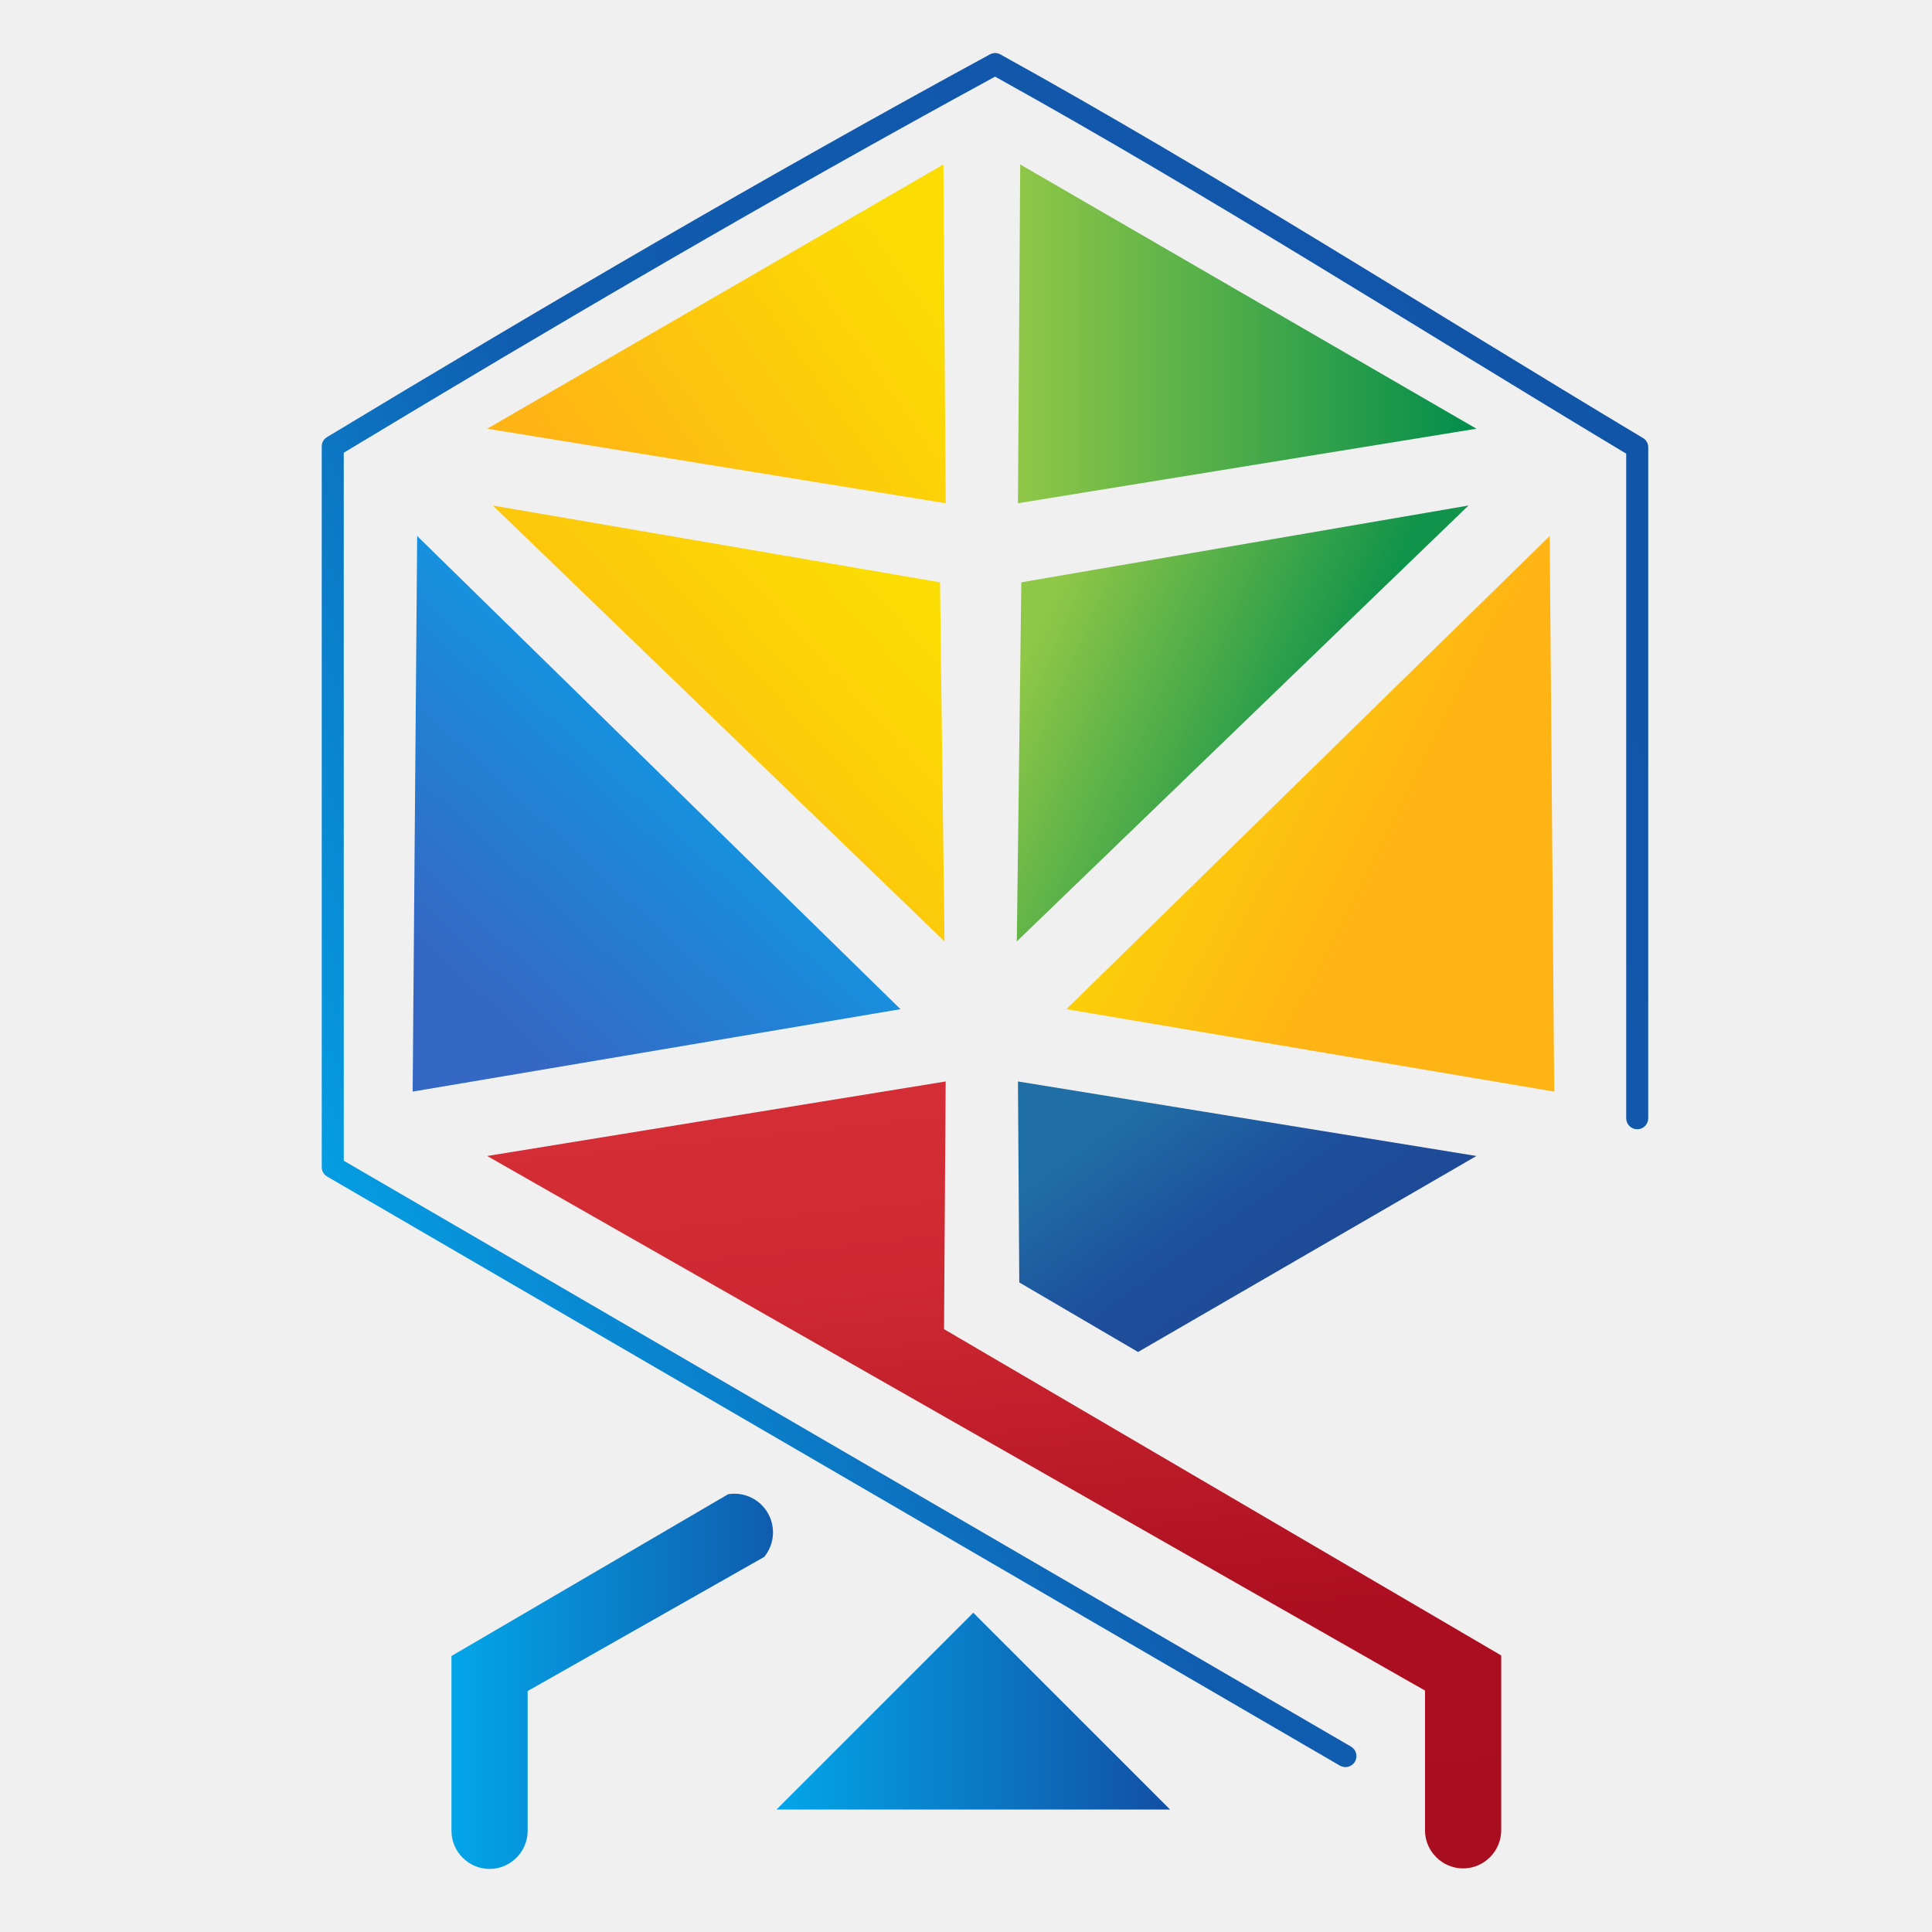
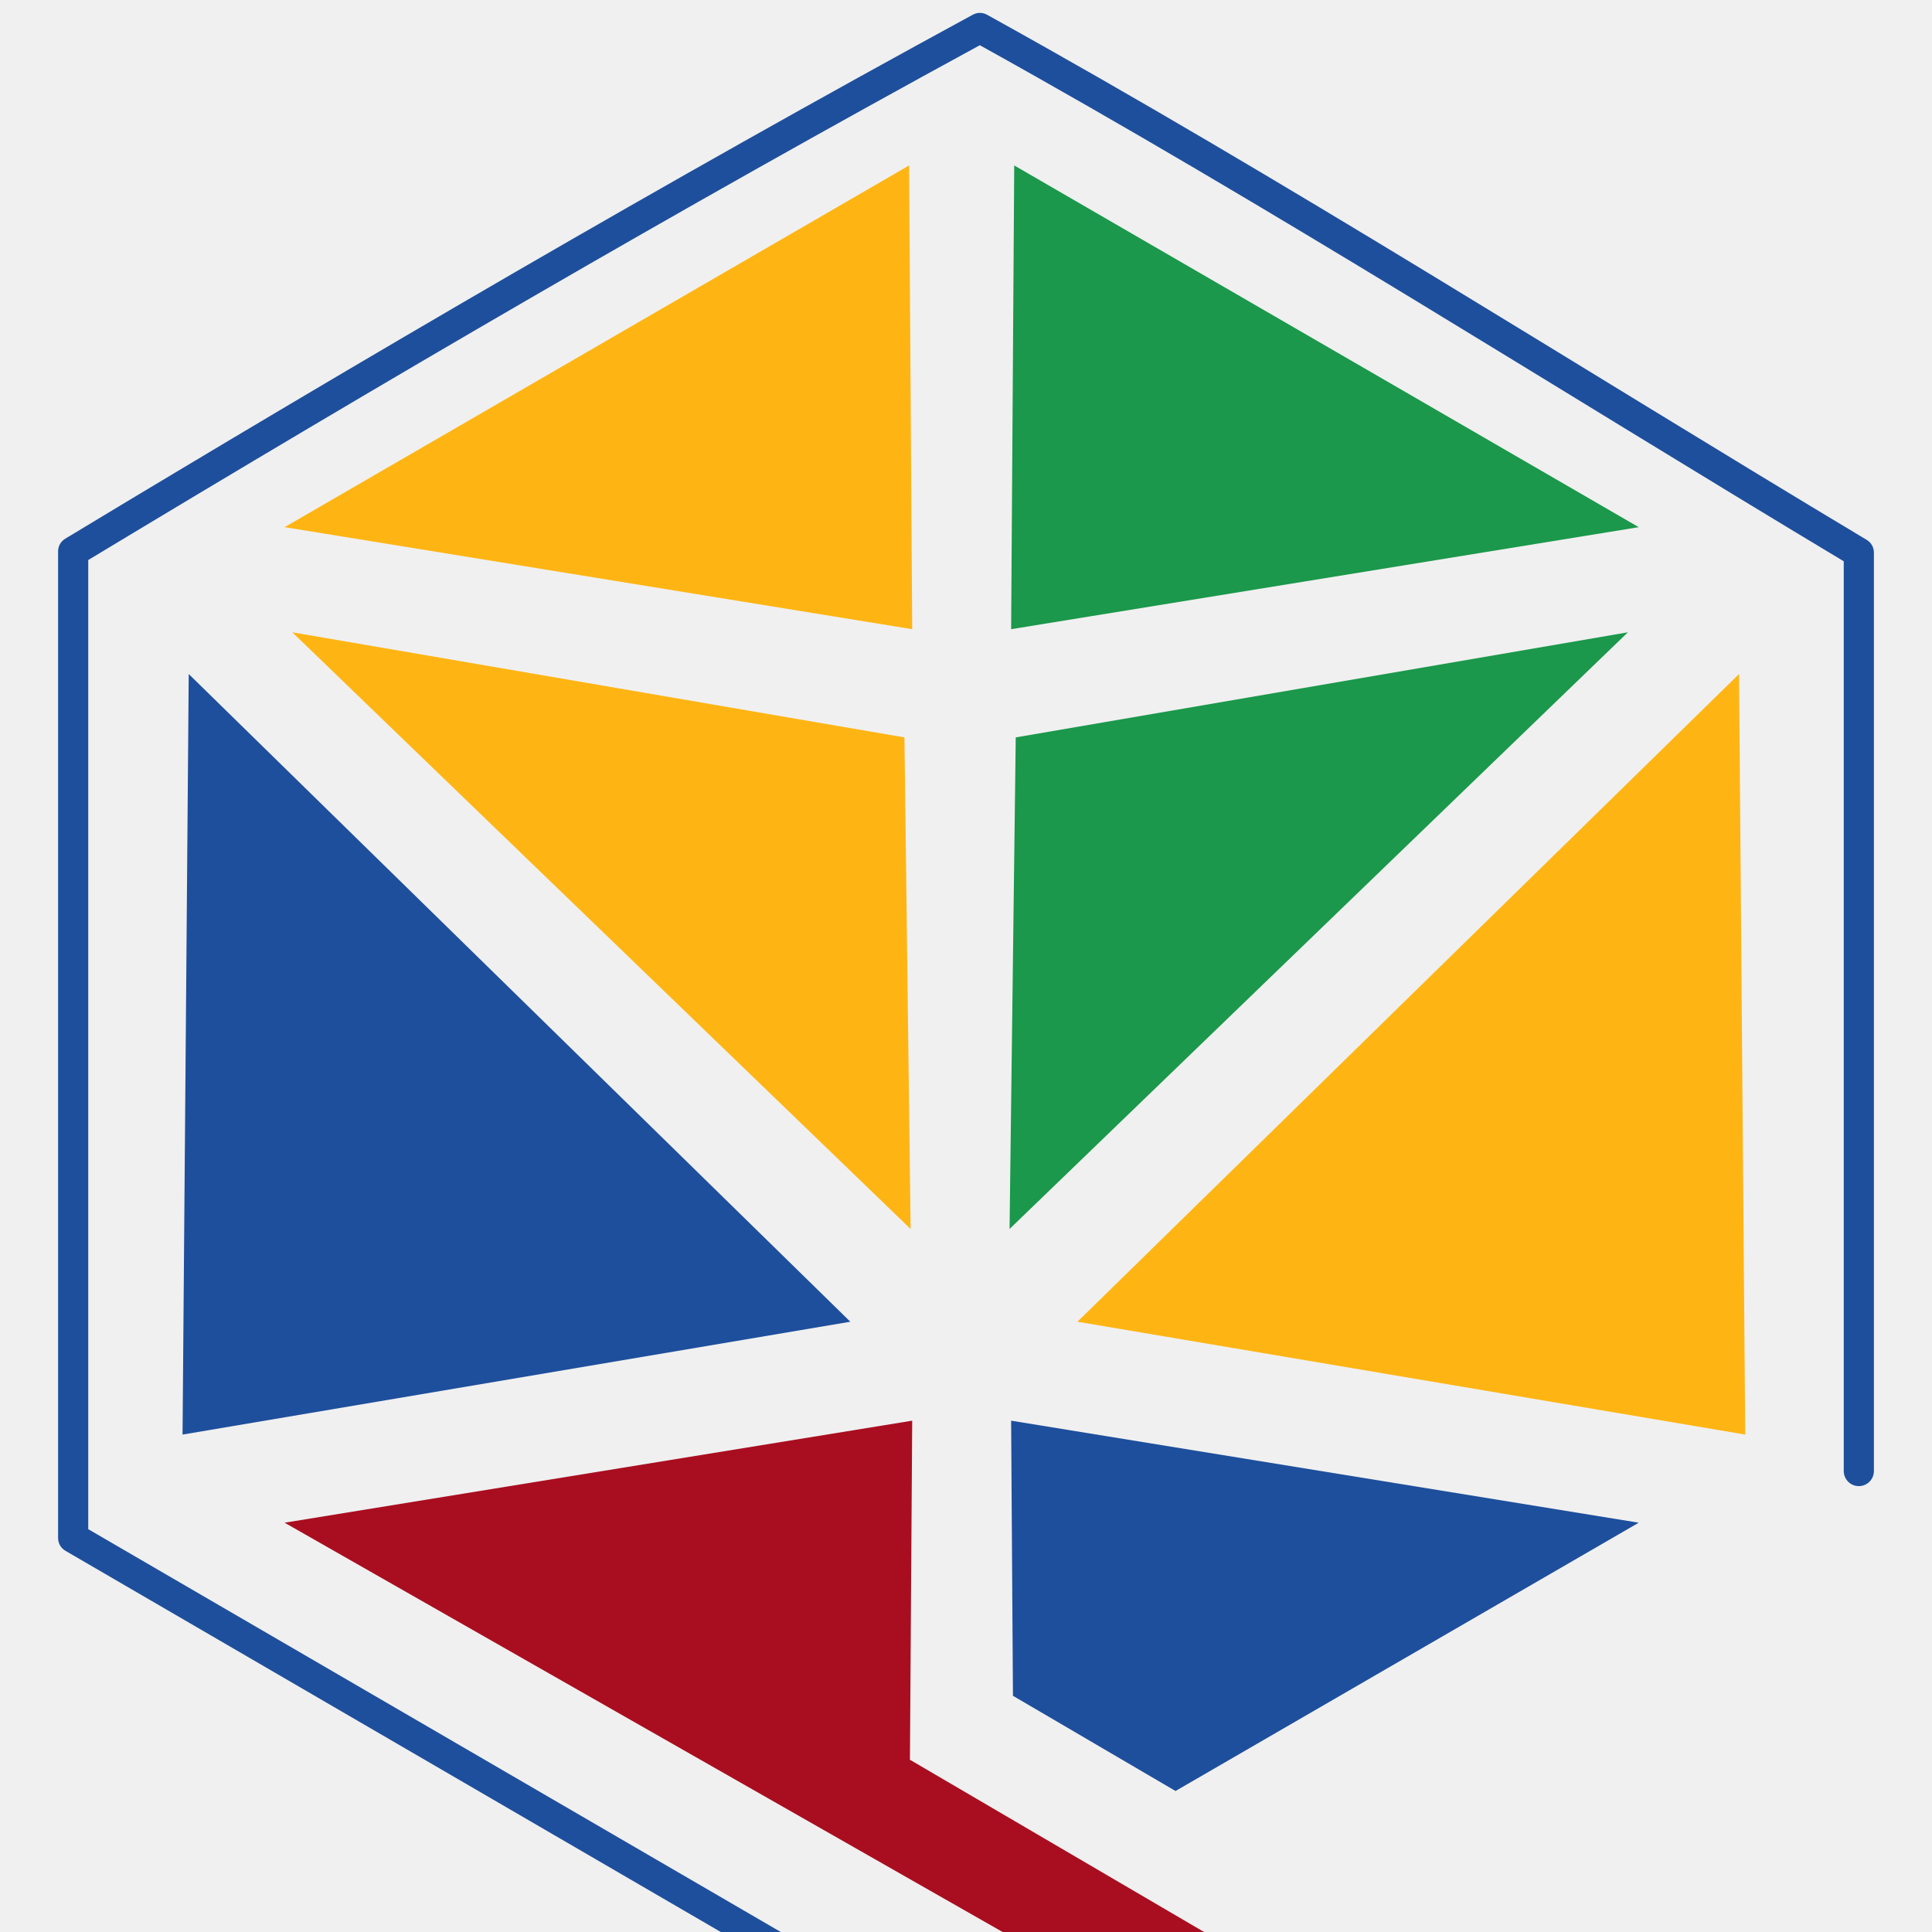
<svg xmlns="http://www.w3.org/2000/svg" width="24" height="24" viewBox="0 0 24 24" fill="none" version="1.1" id="svg4" xml:space="preserve">
  <defs id="defs4">
    <clipPath id="clip0_1432_8654">
      <rect width="24" height="24" fill="white" id="rect4" />
    </clipPath>
    <clipPath clipPathUnits="userSpaceOnUse" id="clipPath65">
      <path d="m 161.496,526.672 36.066,5.863 -35.888,20.787 z" clip-rule="evenodd" id="path63" />
    </clipPath>
    <linearGradient x1="197.56" y1="540" x2="161.5" y2="540" gradientUnits="userSpaceOnUse" spreadMethod="pad" id="linearGradient71">
      <stop style="stop-opacity:1;stop-color:#018d4c" offset="0" id="stop67" />
      <stop style="stop-opacity:1;stop-color:#90c747" offset="1" id="stop69" />
    </linearGradient>
    <clipPath clipPathUnits="userSpaceOnUse" id="clipPath81">
      <path d="m 161.496,481.189 36.066,-5.863 -26.619,-15.418 -9.342,5.471 z" clip-rule="evenodd" id="path79" />
    </clipPath>
    <linearGradient x1="186.56" y1="460.75" x2="172.5" y2="480.35" gradientUnits="userSpaceOnUse" spreadMethod="pad" id="linearGradient89">
      <stop style="stop-opacity:1;stop-color:#1e4794" offset="0" id="stop83" />
      <stop style="stop-opacity:1;stop-color:#1e4f9c" offset="0.55" id="stop85" />
      <stop style="stop-opacity:1;stop-color:#1f6ea6" offset="1" id="stop87" />
    </linearGradient>
    <clipPath clipPathUnits="userSpaceOnUse" id="clipPath99">
      <path d="m 203.681,480.39 -0.355,43.706 C 177.979,499.282 165.306,486.875 165.306,486.875 Z" clip-rule="evenodd" id="path97" />
    </clipPath>
    <linearGradient x1="202.02" y1="493.34" x2="166.97" y2="511.14" gradientUnits="userSpaceOnUse" spreadMethod="pad" id="linearGradient107">
      <stop style="stop-opacity:1;stop-color:#feb415" offset="0" id="stop101" />
      <stop style="stop-opacity:1;stop-color:#feb415" offset="0.32" id="stop103" />
      <stop style="stop-opacity:1;stop-color:#fbdd03" offset="1" id="stop105" />
    </linearGradient>
    <clipPath clipPathUnits="userSpaceOnUse" id="clipPath117">
      <path d="m 155.811,526.672 -36.066,5.863 35.888,20.787 z" clip-rule="evenodd" id="path115" />
    </clipPath>
    <linearGradient x1="124.69" y1="530.83" x2="150.86" y2="549.16" gradientUnits="userSpaceOnUse" spreadMethod="pad" id="linearGradient123">
      <stop style="stop-opacity:1;stop-color:#feb415" offset="0" id="stop119" />
      <stop style="stop-opacity:1;stop-color:#fbdd03" offset="1" id="stop121" />
    </linearGradient>
    <clipPath clipPathUnits="userSpaceOnUse" id="clipPath133">
      <path d="m 199.511,422.281 v 13.755 l -43.83,25.668 0.13,19.485 -36.066,-5.863 72.559,-41.362 1.212,-0.685 v -10.998 c 0,-1.644 1.353,-2.997 2.997,-2.997 1.644,0 2.997,1.352 2.997,2.997" clip-rule="evenodd" id="path131" />
    </clipPath>
    <linearGradient x1="162.72" y1="420.23" x2="156.53" y2="480.25" gradientUnits="userSpaceOnUse" spreadMethod="pad" id="linearGradient143">
      <stop style="stop-opacity:1;stop-color:#a90e20" offset="0" id="stop135" />
      <stop style="stop-opacity:1;stop-color:#ab0e20" offset="0.27" id="stop137" />
      <stop style="stop-opacity:1;stop-color:#ce2932" offset="0.76" id="stop139" />
      <stop style="stop-opacity:1;stop-color:#d42d35" offset="1" id="stop141" />
    </linearGradient>
    <clipPath clipPathUnits="userSpaceOnUse" id="clipPath153">
      <path d="m 113.881,480.39 0.355,43.706 c 25.347,-24.814 38.02,-37.221 38.02,-37.221 z" clip-rule="evenodd" id="path151" />
    </clipPath>
    <linearGradient x1="119.14" y1="487.21" x2="147" y2="517.27" gradientUnits="userSpaceOnUse" spreadMethod="pad" id="linearGradient159">
      <stop style="stop-opacity:1;stop-color:#3567c4" offset="0" id="stop155" />
      <stop style="stop-opacity:1;stop-color:#01aff1" offset="1" id="stop157" />
    </linearGradient>
    <clipPath clipPathUnits="userSpaceOnUse" id="clipPath169">
      <path d="m 155.72,492.205 v 0.007 l -0.355,28.242 c 0,0 -11.726,2.013 -35.178,6.04 0,0 11.844,-11.429 35.533,-34.289" clip-rule="evenodd" id="path167" />
    </clipPath>
    <linearGradient x1="125.05" y1="497.56" x2="150.85" y2="521.14" gradientUnits="userSpaceOnUse" spreadMethod="pad" id="linearGradient175">
      <stop style="stop-opacity:1;stop-color:#feb415" offset="0" id="stop171" />
      <stop style="stop-opacity:1;stop-color:#fbdd03" offset="1" id="stop173" />
    </linearGradient>
    <clipPath clipPathUnits="userSpaceOnUse" id="clipPath185">
      <path d="m 161.406,492.212 v -0.007 c 23.689,22.86 35.533,34.289 35.533,34.289 -23.452,-4.027 -35.178,-6.04 -35.178,-6.04 l -0.355,-28.242 z" clip-rule="evenodd" id="path183" />
    </clipPath>
    <linearGradient x1="195.4" y1="502.37" x2="162.95" y2="516.34" gradientUnits="userSpaceOnUse" spreadMethod="pad" id="linearGradient193">
      <stop style="stop-opacity:1;stop-color:#14954b" offset="0" id="stop187" />
      <stop style="stop-opacity:1;stop-color:#10934b" offset="0.32" id="stop189" />
      <stop style="stop-opacity:1;stop-color:#8fc747" offset="1" id="stop191" />
    </linearGradient>
    <clipPath clipPathUnits="userSpaceOnUse" id="clipPath203">
      <path d="m 116.934,435.994 v -13.755 c 0,-1.644 1.354,-2.997 2.997,-2.997 1.644,0 2.997,1.353 2.997,2.997 v 10.998 l 1.212,0.686 17.394,9.863 c 0.357,0.434 0.597,0.968 0.67,1.553 0.17,1.353 -0.581,2.656 -1.838,3.184 -0.538,0.227 -1.114,0.287 -1.662,0.199 z" clip-rule="evenodd" id="path201" />
    </clipPath>
    <linearGradient x1="116.93" y1="435.31" x2="146.68" y2="435.31" gradientUnits="userSpaceOnUse" spreadMethod="pad" id="linearGradient209">
      <stop style="stop-opacity:1;stop-color:#03a6e9" offset="0" id="stop205" />
      <stop style="stop-opacity:1;stop-color:#124fa4" offset="1" id="stop207" />
    </linearGradient>
    <clipPath clipPathUnits="userSpaceOnUse" id="clipPath219">
      <path d="m 157.982,439.396 15.48,-15.48 h -30.959 z" clip-rule="evenodd" id="path217" />
    </clipPath>
    <linearGradient x1="142.5" y1="431.65" x2="173.46" y2="431.65" gradientUnits="userSpaceOnUse" spreadMethod="pad" id="linearGradient225">
      <stop style="stop-opacity:1;stop-color:#03a6e9" offset="0" id="stop221" />
      <stop style="stop-opacity:1;stop-color:#124fa4" offset="1" id="stop223" />
    </linearGradient>
    <clipPath clipPathUnits="userSpaceOnUse" id="clipPath235">
      <path d="m 106.729,531.15 v -56.71 c 0.005,-0.311 0.161,-0.577 0.431,-0.734 l 79.662,-46.337 c 0.412,-0.239 0.944,-0.099 1.185,0.314 0.24,0.412 0.099,0.945 -0.314,1.185 l -79.231,46.086 v 55.693 c 16.877,10.183 33.923,20.159 51.236,29.584 16.847,-9.35 33.124,-19.745 49.645,-29.656 v 0 c 0,-15.803 0,-36.478 0,-52.281 0,-0.477 0.389,-0.866 0.866,-0.866 0.478,0 0.867,0.389 0.867,0.866 0,15.968 0,36.805 0,52.772 0,0.313 -0.152,0.583 -0.421,0.743 -16.82,10.079 -33.378,20.67 -50.534,30.168 -0.267,0.148 -0.566,0.149 -0.834,0.003 -17.622,-9.582 -34.969,-19.738 -52.14,-30.103 -0.263,-0.159 -0.414,-0.421 -0.419,-0.727" clip-rule="evenodd" id="path233" />
    </clipPath>
    <linearGradient x1="208.4" y1="520.33" x2="109.4" y2="469.09" gradientUnits="userSpaceOnUse" spreadMethod="pad" id="linearGradient243">
      <stop style="stop-opacity:1;stop-color:#1155a9" offset="0" id="stop237" />
      <stop style="stop-opacity:1;stop-color:#105db0" offset="0.61" id="stop239" />
      <stop style="stop-opacity:1;stop-color:#059de2" offset="1" id="stop241" />
    </linearGradient>
  </defs>
-   <g id="g788" transform="matrix(0.1579179,0,0,-0.1579179,-12.85779,89.42257)">
-     <g id="g59">
-       <g id="g61" clip-path="url(#clipPath65)">
-         <path d="m 161.496,526.672 36.066,5.863 -35.888,20.787 z" style="fill:url(#linearGradient71);fill-rule:evenodd;stroke:none" id="path73" />
+   <g id="g4" transform="translate(-0.1982619)">
+     <g id="g59" transform="matrix(0.2161699,0,0,-0.2161699,-22.15172,121.6667)" style="fill:#1b984b;fill-opacity:1">
+       <g id="g61" clip-path="url(#clipPath65)" style="fill:#1b984b;fill-opacity:1">
+         <path d="m 161.496,526.672 36.066,5.863 -35.888,20.787 z" style="fill:#1b984b;fill-opacity:1;fill-rule:evenodd;stroke:none" id="path73" />
      </g>
    </g>
-     <g id="g75">
-       <g id="g77" clip-path="url(#clipPath81)">
-         <path d="m 161.496,481.189 36.066,-5.863 -26.619,-15.418 -9.342,5.471 z" style="fill:url(#linearGradient89);fill-rule:evenodd;stroke:none" id="path91" />
+     <g id="g75" transform="matrix(0.2161699,0,0,-0.2161699,-22.15172,121.6667)" style="fill:#1e4f9c;fill-opacity:1">
+       <g id="g77" clip-path="url(#clipPath81)" style="fill:#1e4f9c;fill-opacity:1">
+         <path d="m 161.496,481.189 36.066,-5.863 -26.619,-15.418 -9.342,5.471 z" style="fill:#1e4f9c;fill-opacity:1;fill-rule:evenodd;stroke:none" id="path91" />
      </g>
    </g>
-     <g id="g93">
-       <g id="g95" clip-path="url(#clipPath99)">
-         <path d="m 203.681,480.39 -0.355,43.706 C 177.979,499.282 165.306,486.875 165.306,486.875 Z" style="fill:url(#linearGradient107);fill-rule:evenodd;stroke:none" id="path109" />
+     <g id="g93" transform="matrix(0.2161699,0,0,-0.2161699,-22.15172,121.6667)" style="fill:#feb514;fill-opacity:1">
+       <g id="g95" clip-path="url(#clipPath99)" style="fill:#feb514;fill-opacity:1">
+         <path d="m 203.681,480.39 -0.355,43.706 C 177.979,499.282 165.306,486.875 165.306,486.875 Z" style="fill:#feb514;fill-opacity:1;fill-rule:evenodd;stroke:none" id="path109" />
      </g>
    </g>
-     <g id="g111">
-       <g id="g113" clip-path="url(#clipPath117)">
-         <path d="m 155.811,526.672 -36.066,5.863 35.888,20.787 z" style="fill:url(#linearGradient123);fill-rule:evenodd;stroke:none" id="path125" />
+     <g id="g111" transform="matrix(0.2161699,0,0,-0.2161699,-22.15172,121.6667)" style="fill:#feb514;fill-opacity:1">
+       <g id="g113" clip-path="url(#clipPath117)" style="fill:#feb514;fill-opacity:1">
+         <path d="m 155.811,526.672 -36.066,5.863 35.888,20.787 z" style="fill:#feb514;fill-opacity:1;fill-rule:evenodd;stroke:none" id="path125" />
      </g>
    </g>
-     <g id="g127">
-       <g id="g129" clip-path="url(#clipPath133)">
-         <path d="m 199.511,422.281 v 13.755 l -43.83,25.668 0.13,19.485 -36.066,-5.863 72.559,-41.362 1.212,-0.685 v -10.998 c 0,-1.644 1.353,-2.997 2.997,-2.997 1.644,0 2.997,1.352 2.997,2.997" style="fill:url(#linearGradient143);fill-rule:evenodd;stroke:none" id="path145" />
+     <g id="g127" transform="matrix(0.2161699,0,0,-0.2161699,-22.15172,121.6667)" style="fill:#a90e20;fill-opacity:1">
+       <g id="g129" clip-path="url(#clipPath133)" style="fill:#a90e20;fill-opacity:1">
+         <path d="m 199.511,422.281 v 13.755 l -43.83,25.668 0.13,19.485 -36.066,-5.863 72.559,-41.362 1.212,-0.685 v -10.998 c 0,-1.644 1.353,-2.997 2.997,-2.997 1.644,0 2.997,1.352 2.997,2.997" style="fill:#a90e20;fill-opacity:1;fill-rule:evenodd;stroke:none" id="path145" />
      </g>
    </g>
-     <g id="g147">
-       <g id="g149" clip-path="url(#clipPath153)">
-         <path d="m 113.881,480.39 0.355,43.706 c 25.347,-24.814 38.02,-37.221 38.02,-37.221 z" style="fill:url(#linearGradient159);fill-rule:evenodd;stroke:none" id="path161" />
+     <g id="g147" transform="matrix(0.2161699,0,0,-0.2161699,-22.15172,121.6667)" style="fill:#1e4f9c;fill-opacity:1">
+       <g id="g149" clip-path="url(#clipPath153)" style="fill:#1e4f9c;fill-opacity:1">
+         <path d="m 113.881,480.39 0.355,43.706 c 25.347,-24.814 38.02,-37.221 38.02,-37.221 z" style="fill:#1e4f9c;fill-opacity:1;fill-rule:evenodd;stroke:none" id="path161" />
      </g>
    </g>
-     <g id="g163">
-       <g id="g165" clip-path="url(#clipPath169)">
-         <path d="m 155.72,492.205 v 0.007 l -0.355,28.242 c 0,0 -11.726,2.013 -35.178,6.04 0,0 11.844,-11.429 35.533,-34.289" style="fill:url(#linearGradient175);fill-rule:evenodd;stroke:none" id="path177" />
+     <g id="g163" transform="matrix(0.2161699,0,0,-0.2161699,-22.15172,121.6667)" style="fill:#feb514;fill-opacity:1">
+       <g id="g165" clip-path="url(#clipPath169)" style="fill:#feb514;fill-opacity:1">
+         <path d="m 155.72,492.205 v 0.007 l -0.355,28.242 c 0,0 -11.726,2.013 -35.178,6.04 0,0 11.844,-11.429 35.533,-34.289" style="fill:#feb514;fill-opacity:1;fill-rule:evenodd;stroke:none" id="path177" />
      </g>
    </g>
-     <g id="g179">
-       <g id="g181" clip-path="url(#clipPath185)">
-         <path d="m 161.406,492.212 v -0.007 c 23.689,22.86 35.533,34.289 35.533,34.289 -23.452,-4.027 -35.178,-6.04 -35.178,-6.04 l -0.355,-28.242 z" style="fill:url(#linearGradient193);fill-rule:evenodd;stroke:none" id="path195" />
+     <g id="g179" transform="matrix(0.2161699,0,0,-0.2161699,-22.15172,121.6667)" style="fill:#1b984b;fill-opacity:1">
+       <g id="g181" clip-path="url(#clipPath185)" style="fill:#1b984b;fill-opacity:1">
+         <path d="m 161.406,492.212 v -0.007 c 23.689,22.86 35.533,34.289 35.533,34.289 -23.452,-4.027 -35.178,-6.04 -35.178,-6.04 l -0.355,-28.242 z" style="fill:#1b984b;fill-opacity:1;fill-rule:evenodd;stroke:none" id="path195" />
      </g>
    </g>
-     <g id="g197">
+     <g id="g197" transform="matrix(0.2161699,0,0,-0.2161699,-22.15172,121.6667)">
      <g id="g199" clip-path="url(#clipPath203)">
        <path d="m 116.934,435.994 v -13.755 c 0,-1.644 1.354,-2.997 2.997,-2.997 1.644,0 2.997,1.353 2.997,2.997 v 10.998 l 1.212,0.686 17.394,9.863 c 0.357,0.434 0.597,0.968 0.67,1.553 0.17,1.353 -0.581,2.656 -1.838,3.184 -0.538,0.227 -1.114,0.287 -1.662,0.199 z" style="fill:url(#linearGradient209);fill-rule:evenodd;stroke:none" id="path211" />
      </g>
    </g>
-     <g id="g213">
+     <g id="g213" transform="matrix(0.2161699,0,0,-0.2161699,-22.15172,121.6667)">
      <g id="g215" clip-path="url(#clipPath219)">
        <path d="m 157.982,439.396 15.48,-15.48 h -30.959 z" style="fill:url(#linearGradient225);fill-rule:evenodd;stroke:none" id="path227" />
      </g>
    </g>
-     <g id="g229">
-       <g id="g231" clip-path="url(#clipPath235)">
-         <path d="m 106.729,531.15 v -56.71 c 0.005,-0.311 0.161,-0.577 0.431,-0.734 l 79.662,-46.337 c 0.412,-0.239 0.944,-0.099 1.185,0.314 0.24,0.412 0.099,0.945 -0.314,1.185 l -79.231,46.086 v 55.693 c 16.877,10.183 33.923,20.159 51.236,29.584 16.847,-9.35 33.124,-19.745 49.645,-29.656 v 0 c 0,-15.803 0,-36.478 0,-52.281 0,-0.477 0.389,-0.866 0.866,-0.866 0.478,0 0.867,0.389 0.867,0.866 0,15.968 0,36.805 0,52.772 0,0.313 -0.152,0.583 -0.421,0.743 -16.82,10.079 -33.378,20.67 -50.534,30.168 -0.267,0.148 -0.566,0.149 -0.834,0.003 -17.622,-9.582 -34.969,-19.738 -52.14,-30.103 -0.263,-0.159 -0.414,-0.421 -0.419,-0.727" style="fill:url(#linearGradient243);fill-rule:evenodd;stroke:none" id="path245" />
+     <g id="g229" transform="matrix(0.2161699,0,0,-0.2161699,-22.15172,121.6667)" style="fill:#1e4f9c;fill-opacity:1">
+       <g id="g231" clip-path="url(#clipPath235)" style="fill:#1e4f9c;fill-opacity:1">
+         <path d="m 106.729,531.15 v -56.71 c 0.005,-0.311 0.161,-0.577 0.431,-0.734 l 79.662,-46.337 c 0.412,-0.239 0.944,-0.099 1.185,0.314 0.24,0.412 0.099,0.945 -0.314,1.185 l -79.231,46.086 v 55.693 c 16.877,10.183 33.923,20.159 51.236,29.584 16.847,-9.35 33.124,-19.745 49.645,-29.656 v 0 c 0,-15.803 0,-36.478 0,-52.281 0,-0.477 0.389,-0.866 0.866,-0.866 0.478,0 0.867,0.389 0.867,0.866 0,15.968 0,36.805 0,52.772 0,0.313 -0.152,0.583 -0.421,0.743 -16.82,10.079 -33.378,20.67 -50.534,30.168 -0.267,0.148 -0.566,0.149 -0.834,0.003 -17.622,-9.582 -34.969,-19.738 -52.14,-30.103 -0.263,-0.159 -0.414,-0.421 -0.419,-0.727" style="fill:#1e4f9c;fill-opacity:1;fill-rule:evenodd;stroke:none" id="path245" />
      </g>
    </g>
  </g>
</svg>
